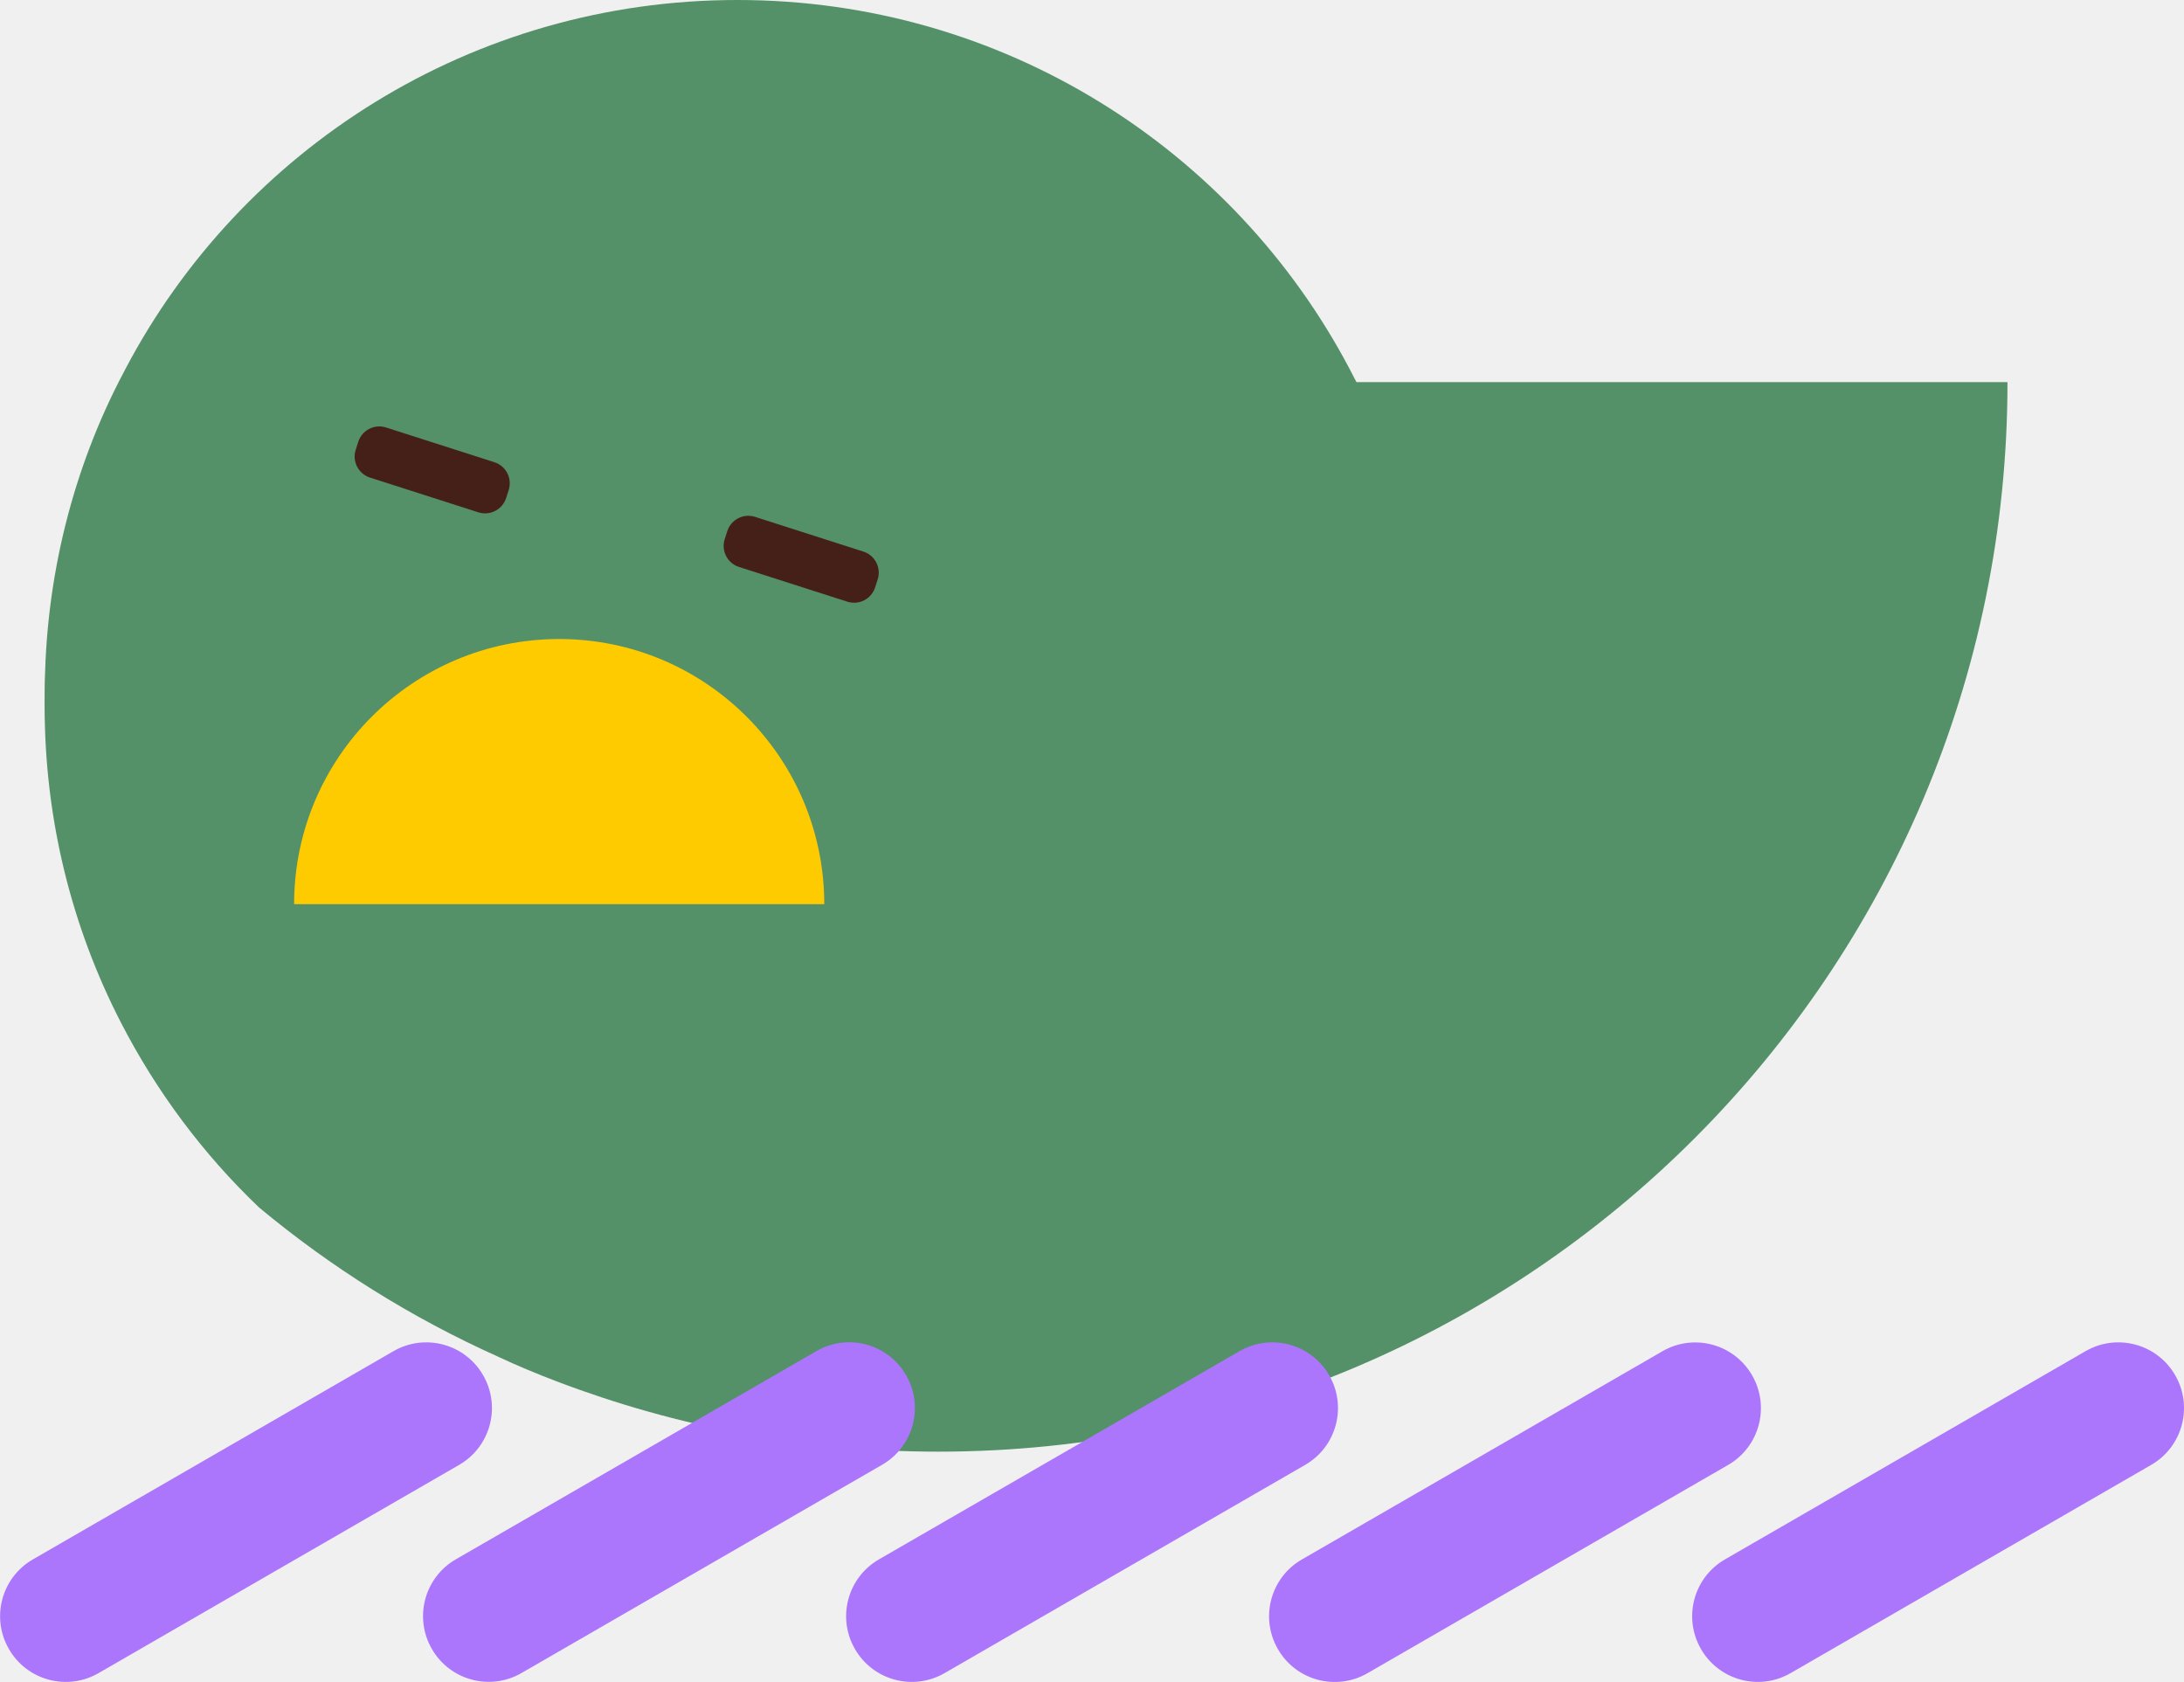
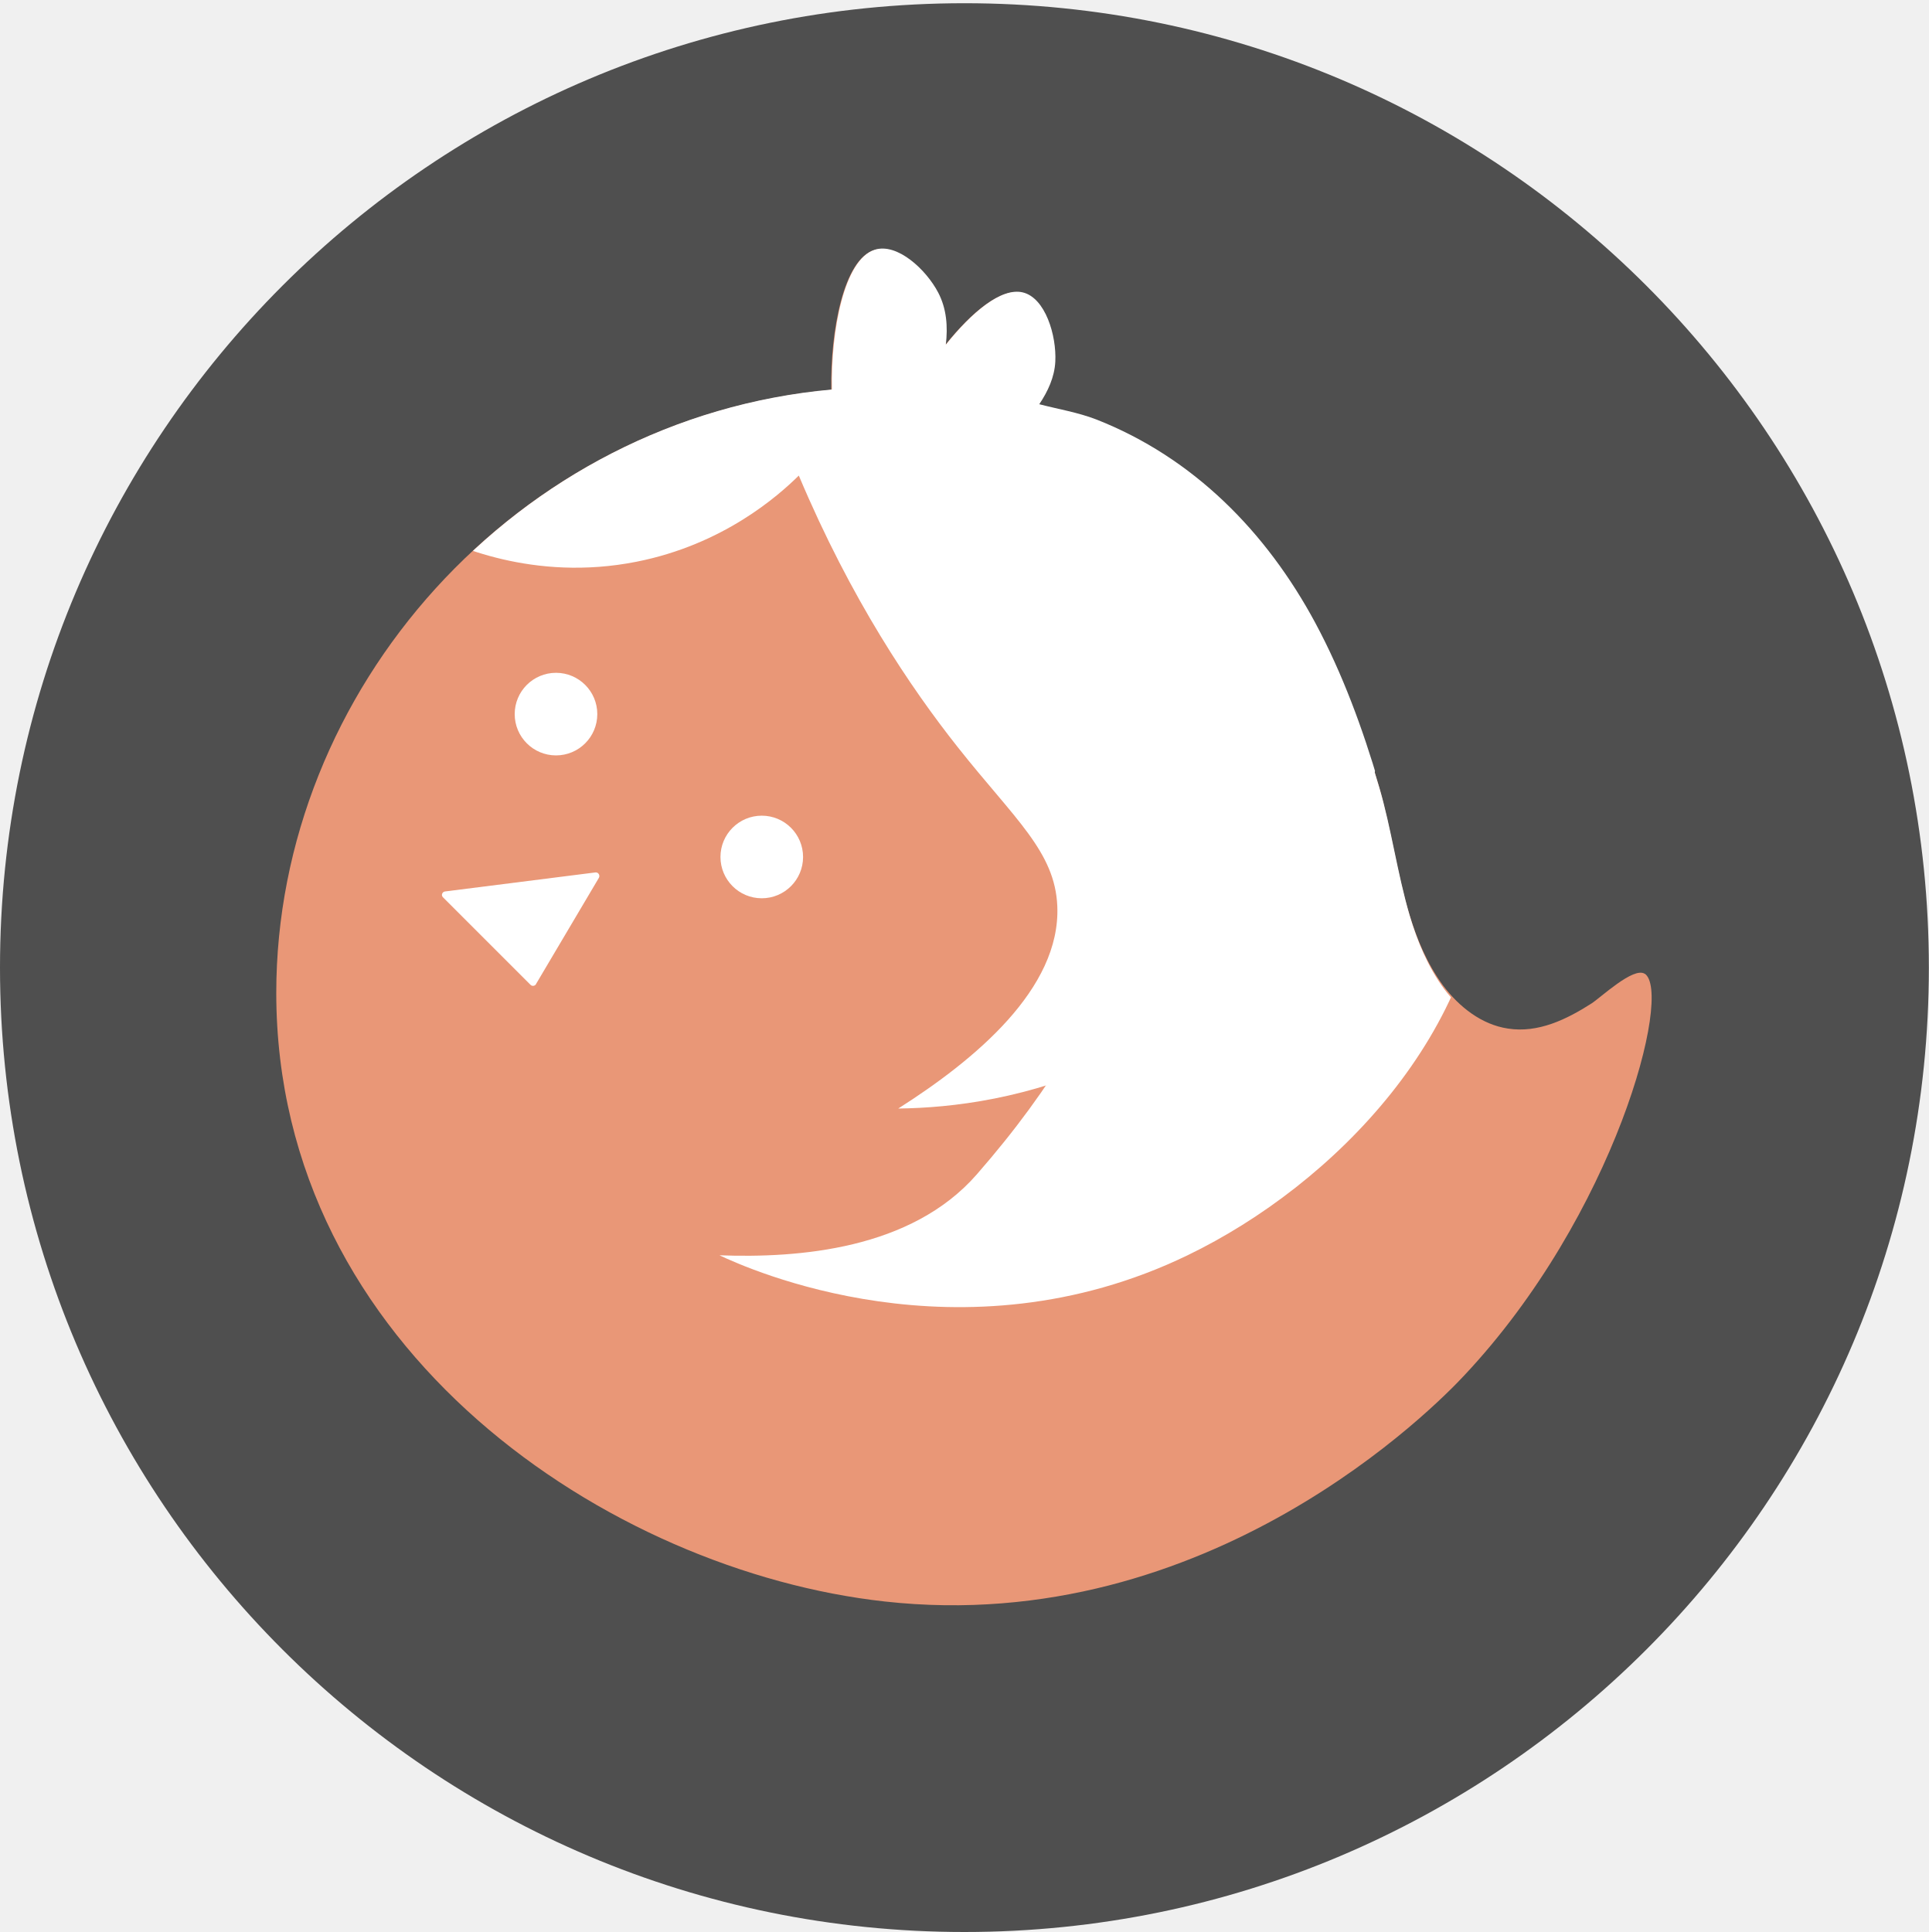
- <svg xmlns="http://www.w3.org/2000/svg" id="_레이어_2" data-name="레이어 2" viewBox="0 0 148.22 114.12">
+ <svg xmlns="http://www.w3.org/2000/svg" id="_레이어_2" data-name="레이어_2" viewBox="0 0 317.12 317.65">
  <defs>
    <style>
      .cls-1 {
-         fill: #fdcb00;
+         fill: none;
      }

      .cls-2 {
-         fill: #ab76fb;
+         fill: #4f4f4f;
      }

      .cls-3 {
-         fill: #452018;
+         clip-path: url(#clippath-1);
      }

      .cls-4 {
-         fill: #549169;
+         fill: #fff;
+       }
+ 
+       .cls-5 {
+         fill: #e99777;
+       }
+ 
+       .cls-6 {
+         clip-path: url(#clippath);
      }
    </style>
+     <clipPath id="clippath">
+       <path class="cls-1" d="M70.3,87.46c4.04,2.07,17.34,8.26,34.33,4.9,14.23-2.81,23.26-10.78,26.7-14.17,8.6,20.41,18.44,34.94,26.15,44.68,9.34,11.8,15.99,17.15,16.35,26.15.54,13.54-13.53,25.22-26.15,33.24,8.69-.11,21.65-1.54,35.42-8.17,33.38-16.09,44.22-49.66,46.31-56.67,13.48-48.53,9.63-95.76-13.62-111.15-29.01-19.2-97.47,5.04-145.48,81.19Z" />
+     </clipPath>
+     <clipPath id="clippath-1">
+       <path class="cls-1" d="M270.58,160.67c-1.86-1.21-7.27,3.94-8.78,4.89-4.07,2.6-8.74,4.89-13.72,4.11-4.33-.65-8-3.55-10.64-7.05-2.64-3.59-4.37-7.7-5.67-12.07-2.03-6.92-3.03-14.37-4.98-20.99-2.68-9.13-5.97-18.13-10.47-26.52-8.05-14.97-20.03-27.17-36-33.45-3.03-1.17-6.23-1.69-9.39-2.51,1.43-2.12,2.51-4.46,2.64-7.01.22-4.28-1.64-10.51-5.37-11.38-3.5-.82-8.35,3.25-12.63,8.61.35-2.99.13-5.93-1.25-8.57-1.99-3.81-6.75-8.22-10.43-7.05-5.02,1.56-7.23,13.28-7.05,22.98-51.84,4.67-91.25,49.37-91.25,99.17.04,58.8,54.91,95.06,100.04,100.04,53.48,5.93,90.82-32.41,95.19-37.08,24.92-26.48,34.44-63.17,29.73-66.16l.04.04Z" />
+     </clipPath>
  </defs>
-   <g id="_레이어_1-2" data-name="레이어 1">
+   <g id="_레이어_1-2" data-name="레이어_1">
+     <circle class="cls-2" cx="158.56" cy="159.09" r="158.56" />
    <g>
      <g>
-         <path class="cls-4" d="m136.24,25.94c0,40.07-32.46,72.56-72.56,72.56-9.1,0-17.82-1.7-25.85-4.75-1.37-.52-2.72-1.08-4.04-1.7-5.88-2.64-11.33-6.06-16.21-10.12t-.02-.02c-3.77-3.6-6.94-7.84-9.35-12.52-3.32-6.44-5.18-13.75-5.18-21.46s1.9-15.23,5.34-21.73c.05-.09.09-.17.14-.27h127.72Z" />
-         <path class="cls-4" d="m97.06,47.01c0,25.96-21.04,47.03-47.01,47.03-3.22,0-6.35-.33-9.38-.94-2.36-.47-4.65-1.13-6.87-1.96-6.1-2.23-11.61-5.72-16.21-10.12t-.02-.02c-3.77-3.6-6.94-7.84-9.35-12.52-3.32-6.44-5.18-13.75-5.18-21.46s1.9-15.23,5.34-21.73c.05-.09.09-.17.14-.27C16.37,10.12,32.02,0,50.05,0s33.67,10.12,41.53,25.01c.05.09.09.17.14.27,3.44,6.5,5.34,13.89,5.34,21.73Z" />
-         <path class="cls-1" d="m55.95,61.35H19.96c0-9.94,8.06-17.99,17.99-17.99,9.94,0,17.99,8.06,17.99,17.99Z" />
-         <rect class="cls-3" x="27.55" y="26.52" width="3.57" height="10.72" rx="1.5" ry="1.5" transform="translate(-9.98 50.09) rotate(-72.23)" />
-         <rect class="cls-3" x="52.59" y="32.58" width="3.57" height="10.72" rx="1.5" ry="1.5" transform="translate(1.65 78.15) rotate(-72.23)" />
+         <path class="cls-5" d="M270.41,160.11c-1.86-1.21-7.27,3.94-8.78,4.89-4.07,2.6-8.74,4.89-13.72,4.11-4.33-.65-8-3.55-10.64-7.05-2.64-3.59-4.37-7.7-5.67-12.07-2.03-6.92-3.03-14.37-4.98-20.99-2.68-9.13-5.97-18.13-10.47-26.52-8.05-14.97-20.03-27.17-36-33.45-3.03-1.17-6.23-1.69-9.39-2.51,1.43-2.12,2.51-4.46,2.64-7.01.22-4.28-1.64-10.51-5.37-11.38-3.5-.82-8.35,3.25-12.63,8.61.35-2.99.13-5.93-1.25-8.57-1.99-3.81-6.75-8.22-10.43-7.05-5.02,1.56-7.23,13.28-7.05,22.98-51.84,4.67-91.25,49.37-91.25,99.17.04,58.8,54.91,95.06,100.04,100.04,53.48,5.93,90.82-32.41,95.19-37.08,24.92-26.48,34.44-63.17,29.73-66.16l.04.04Z" />
+         <path class="cls-4" d="M88.1,161.83l10.36-17.5c.24-.41-.09-.94-.56-.89l-24.74,3.13c-.47.06-.68.65-.32.97l14.38,14.38c.27.27.71.21.92-.12l-.03.03Z" />
+         <circle class="cls-4" cx="91.41" cy="117.41" r="6.79" />
+         <circle class="cls-4" cx="125.24" cy="140.9" r="6.79" />
      </g>
-       <g>
-         <rect class="cls-2" x="-1.89" y="98.15" width="37.16" height="8.91" rx="4.45" ry="4.45" transform="translate(-49.06 22.09) rotate(-30)" />
-         <rect class="cls-2" x="26.82" y="98.15" width="37.16" height="8.91" rx="4.45" ry="4.45" transform="translate(-45.22 36.44) rotate(-30)" />
-         <rect class="cls-2" x="55.53" y="98.15" width="37.16" height="8.91" rx="4.45" ry="4.45" transform="translate(-41.37 50.8) rotate(-30)" />
-         <rect class="cls-2" x="84.24" y="98.15" width="37.16" height="8.91" rx="4.45" ry="4.45" transform="translate(-37.53 65.16) rotate(-30)" />
-         <rect class="cls-2" x="112.95" y="98.15" width="37.16" height="8.91" rx="4.45" ry="4.45" transform="translate(-33.68 79.51) rotate(-30)" />
+       <g class="cls-6">
+         <path class="cls-4" d="M270.51,160.05c-1.86-1.21-7.27,3.94-8.78,4.89-4.07,2.6-8.74,4.89-13.72,4.11-4.33-.65-8-3.55-10.64-7.05-2.64-3.59-4.37-7.7-5.67-12.07-2.03-6.92-3.03-14.37-4.98-20.99-2.68-9.13-5.97-18.13-10.47-26.52-8.05-14.97-20.03-27.17-36-33.45-3.03-1.17-6.23-1.69-9.39-2.51,1.43-2.12,2.51-4.46,2.64-7.01.22-4.28-1.64-10.51-5.37-11.38-3.5-.82-8.35,3.25-12.63,8.61.35-2.99.13-5.93-1.25-8.57-1.99-3.81-6.75-8.22-10.43-7.05-5.02,1.56-7.23,13.28-7.05,22.98-51.84,4.67-91.25,49.37-91.25,99.17.04,58.8,54.91,95.06,100.04,100.04,53.48,5.93,90.82-32.41,95.19-37.08,24.92-26.48,34.44-63.17,29.73-66.16l.04.04Z" />
+       </g>
+       <g class="cls-3">
+         <path class="cls-4" d="M191.47,142.94c-11.46,23.51-18.08,35.48-30.88,50.15-10.79,12.36-29.3,13.78-42.3,13.3,4.52,2.14,39.58,18.06,76.95,0,24.05-11.62,48.76-36.89,49.15-67.28.02-1.74.09-30.17-14.91-36.66-15.79-6.84-26.57,17.02-38.01,40.51Z" />
      </g>
    </g>
  </g>
</svg>
